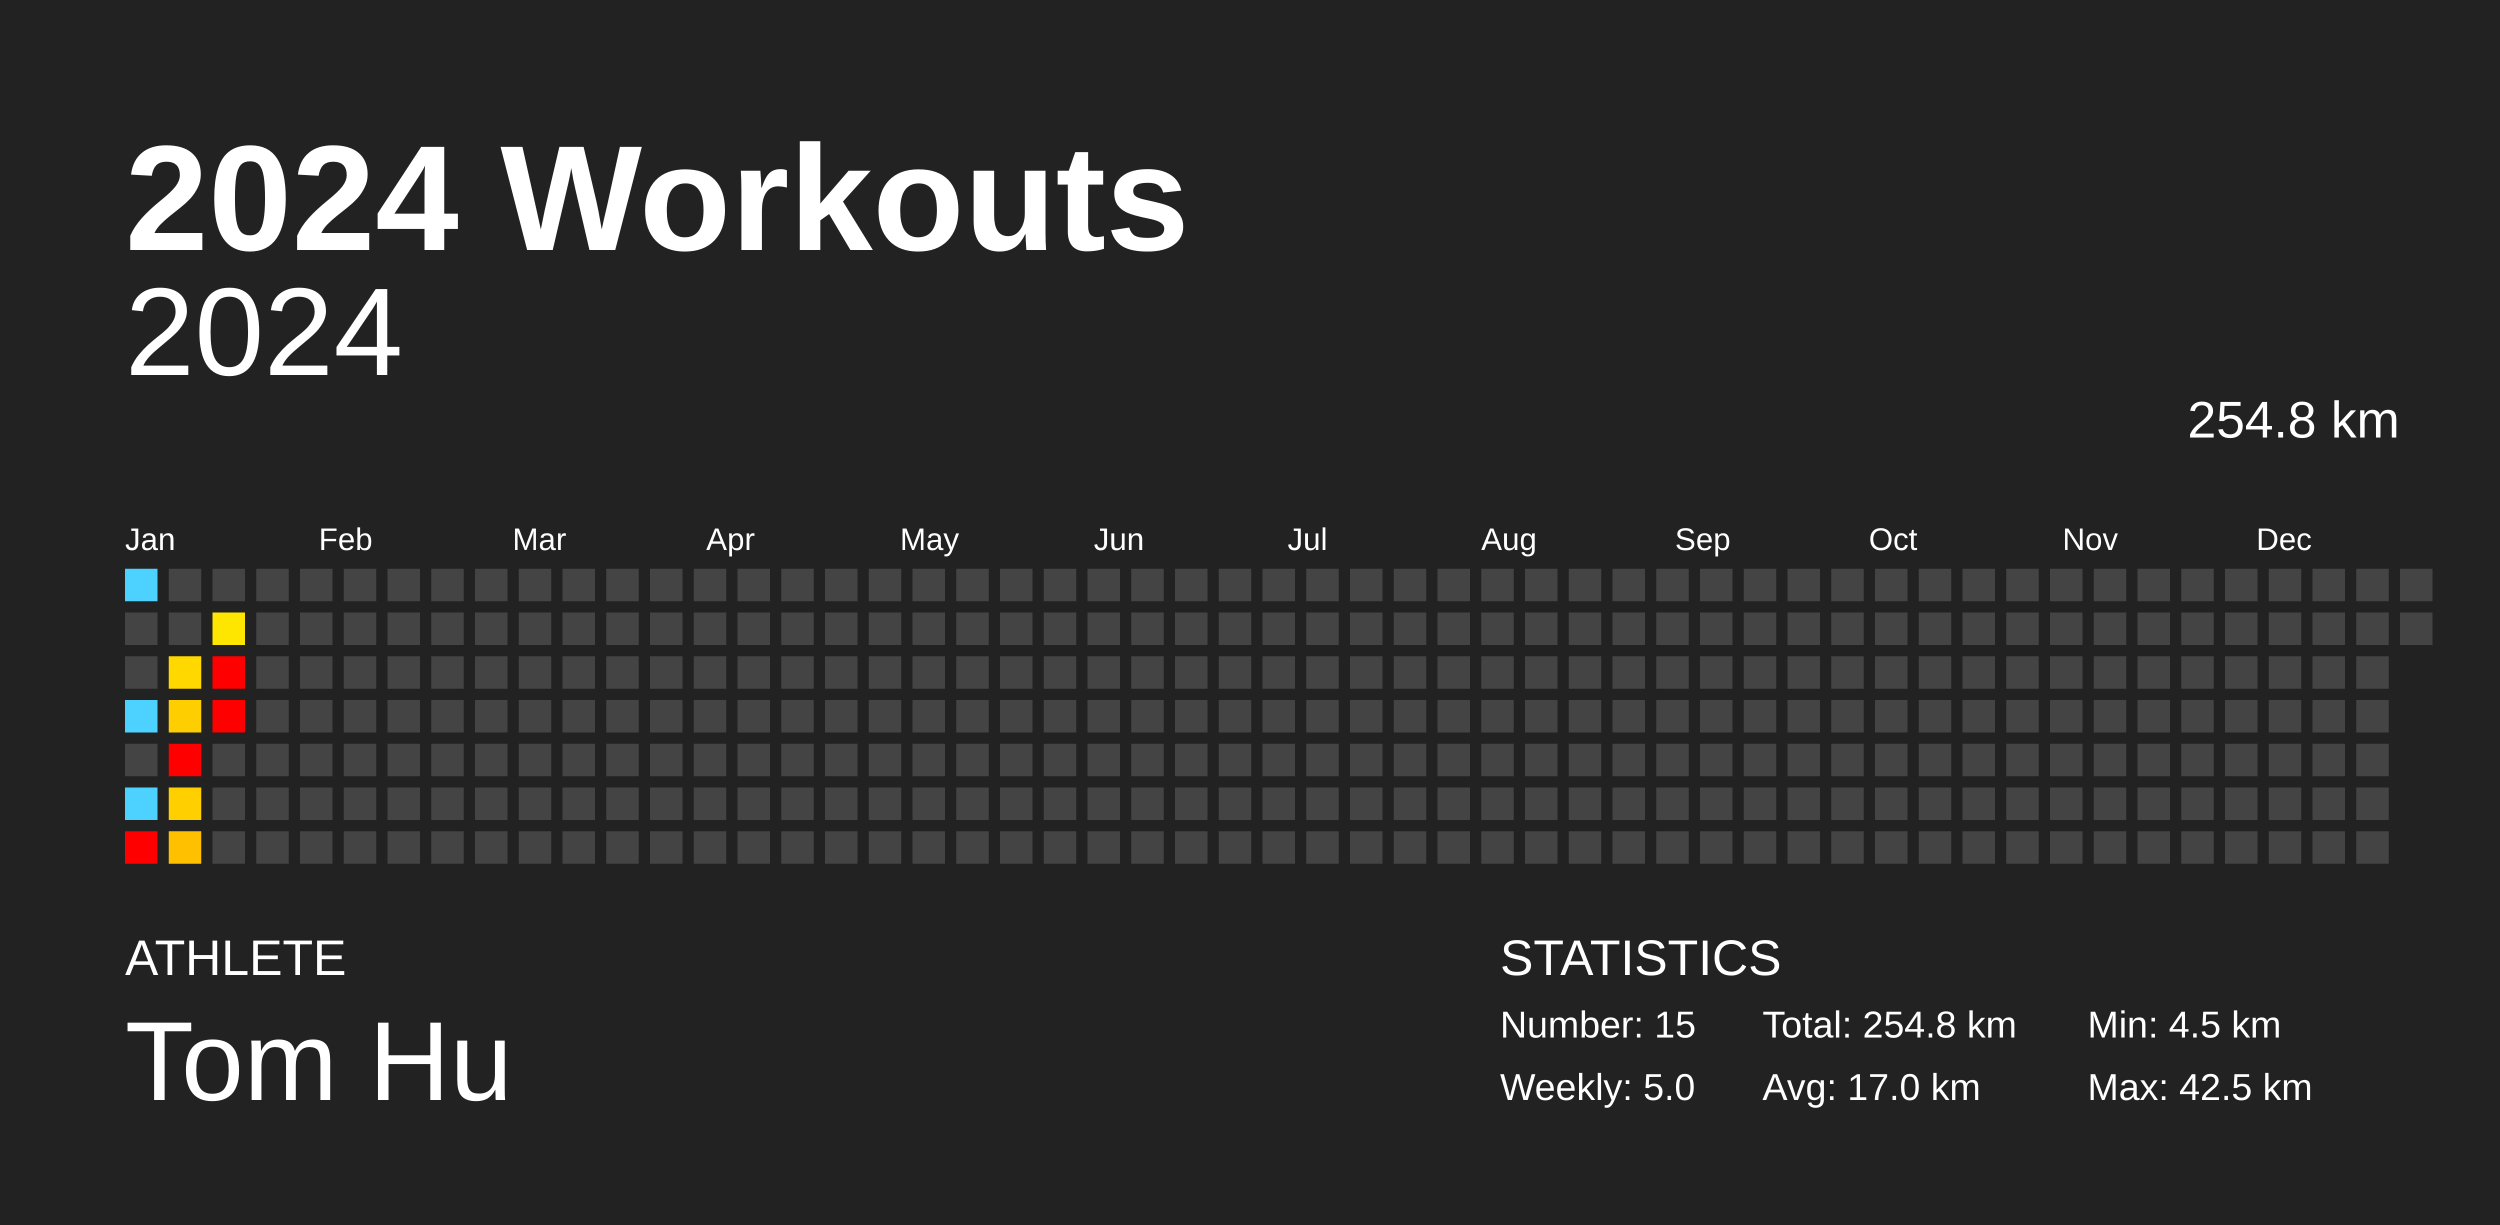
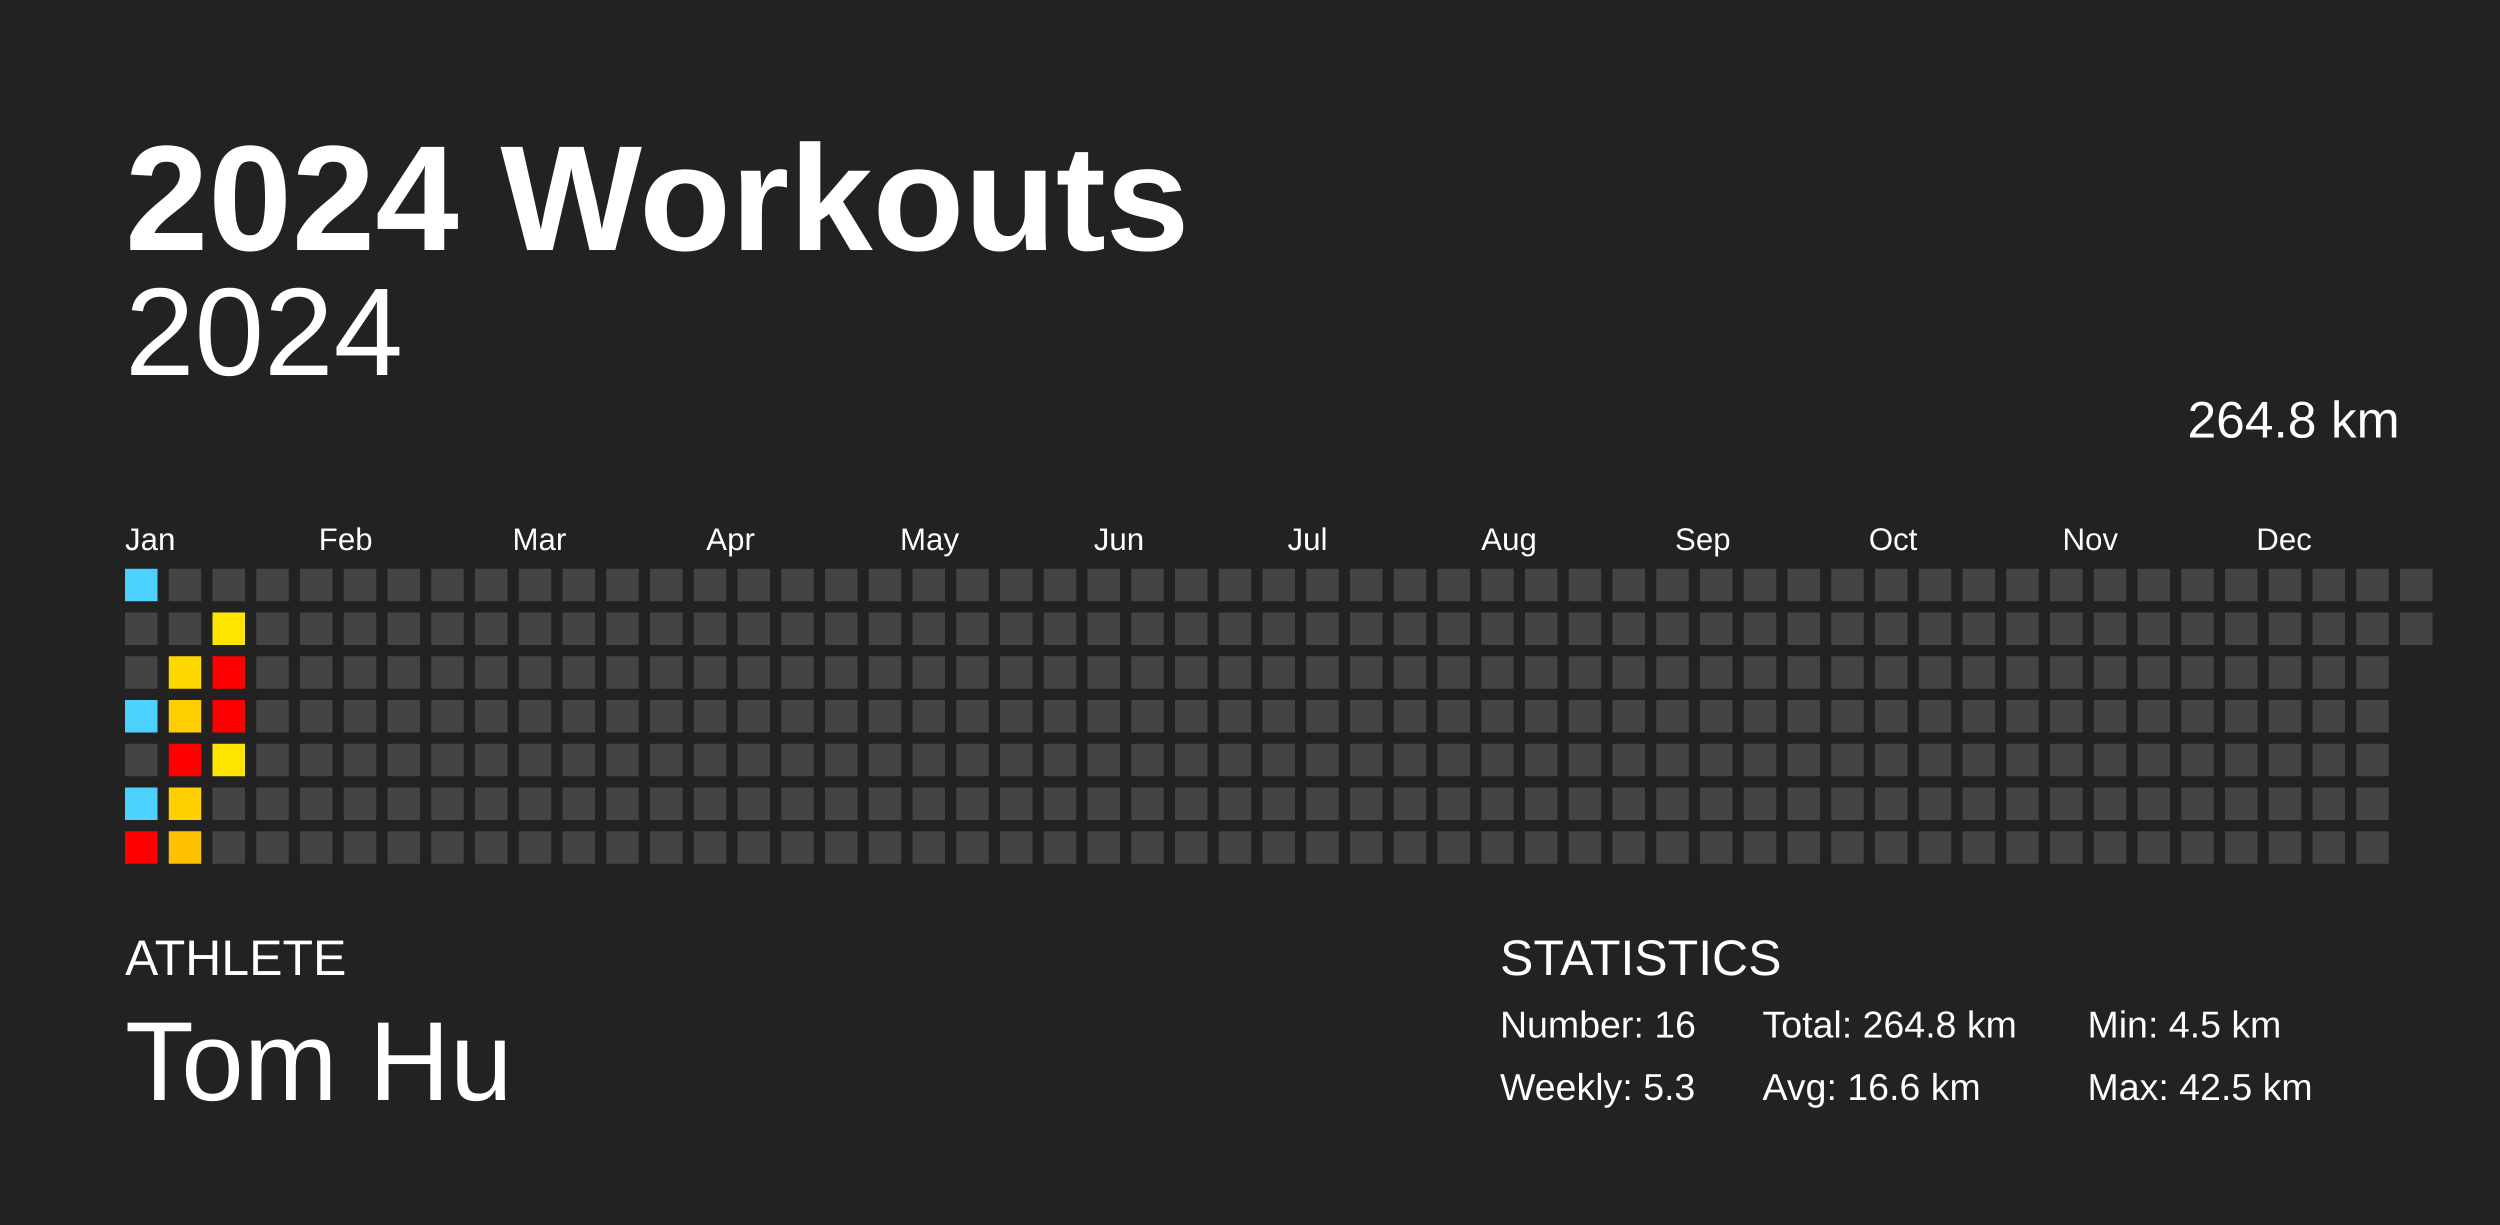
<svg xmlns="http://www.w3.org/2000/svg" baseProfile="full" height="98mm" version="1.1" viewBox="0,0,200,98" width="200mm">
  <defs />
  <rect fill="#222222" height="98" width="200" x="0" y="0" />
  <text fill="#FFFFFF" style="font-size:12px; font-family:Arial; font-weight:bold;" x="10" y="20">2024 Workouts</text>
  <text fill="#FFFFFF" style="font-size:4px; font-family:Arial" x="10" y="78">ATHLETE</text>
  <text fill="#FFFFFF" style="font-size:9px; font-family:Arial" x="10" y="88">Tom Hu</text>
  <text fill="#FFFFFF" style="font-size:4px; font-family:Arial" x="120" y="78">STATISTICS</text>
-   <text fill="#FFFFFF" style="font-size:3px; font-family:Arial" x="120" y="83">Number: 15</text>
-   <text fill="#FFFFFF" style="font-size:3px; font-family:Arial" x="120" y="88">Weekly: 5.0</text>
-   <text fill="#FFFFFF" style="font-size:3px; font-family:Arial" x="141" y="83">Total: 254.8 km</text>
-   <text fill="#FFFFFF" style="font-size:3px; font-family:Arial" x="141" y="88">Avg: 17.0 km</text>
+   <text fill="#FFFFFF" style="font-size:3px; font-family:Arial" x="120" y="83">Number: 16</text>
+   <text fill="#FFFFFF" style="font-size:3px; font-family:Arial" x="120" y="88">Weekly: 5.3</text>
+   <text fill="#FFFFFF" style="font-size:3px; font-family:Arial" x="141" y="83">Total: 264.8 km</text>
+   <text fill="#FFFFFF" style="font-size:3px; font-family:Arial" x="141" y="88">Avg: 16.6 km</text>
  <text fill="#FFFFFF" style="font-size:3px; font-family:Arial" x="167" y="83">Min: 4.5 km</text>
  <text fill="#FFFFFF" style="font-size:3px; font-family:Arial" x="167" y="88">Max: 42.5 km</text>
  <text alignment-baseline="hanging" fill="#FFFFFF" style="font-size:10.0px; font-family:Arial;" x="10" y="30">2024</text>
-   <text alignment-baseline="hanging" fill="#FFFFFF" style="font-size:4.125px; font-family:Arial;" x="175" y="35">254.8 km</text>
+   <text alignment-baseline="hanging" fill="#FFFFFF" style="font-size:4.125px; font-family:Arial;" x="175" y="35">264.8 km</text>
  <text fill="#FFFFFF" style="font-size:2.5px; font-family:Arial" x="10.0" y="44">Jan</text>
  <text fill="#FFFFFF" style="font-size:2.5px; font-family:Arial" x="25.5" y="44">Feb</text>
  <text fill="#FFFFFF" style="font-size:2.5px; font-family:Arial" x="41.0" y="44">Mar</text>
  <text fill="#FFFFFF" style="font-size:2.5px; font-family:Arial" x="56.5" y="44">Apr</text>
  <text fill="#FFFFFF" style="font-size:2.5px; font-family:Arial" x="72.0" y="44">May</text>
  <text fill="#FFFFFF" style="font-size:2.5px; font-family:Arial" x="87.5" y="44">Jun</text>
  <text fill="#FFFFFF" style="font-size:2.5px; font-family:Arial" x="103.0" y="44">Jul</text>
  <text fill="#FFFFFF" style="font-size:2.5px; font-family:Arial" x="118.5" y="44">Aug</text>
  <text fill="#FFFFFF" style="font-size:2.5px; font-family:Arial" x="134.0" y="44">Sep</text>
  <text fill="#FFFFFF" style="font-size:2.5px; font-family:Arial" x="149.5" y="44">Oct</text>
  <text fill="#FFFFFF" style="font-size:2.5px; font-family:Arial" x="165.0" y="44">Nov</text>
  <text fill="#FFFFFF" style="font-size:2.5px; font-family:Arial" x="180.5" y="44">Dec</text>
  <rect fill="#4dd2ff" height="2.6" width="2.6" x="10.0" y="45.5" />
  <rect fill="#444444" height="2.6" width="2.6" x="10.0" y="49.0" />
  <rect fill="#444444" height="2.6" width="2.6" x="10.0" y="52.5" />
  <rect fill="#4dd2ff" height="2.6" width="2.6" x="10.0" y="56.0" />
  <rect fill="#444444" height="2.6" width="2.6" x="10.0" y="59.5" />
  <rect fill="#4dd2ff" height="2.6" width="2.6" x="10.0" y="63.0" />
  <rect fill="red" height="2.6" width="2.6" x="10.0" y="66.5" />
  <rect fill="#444444" height="2.6" width="2.6" x="13.5" y="45.5" />
  <rect fill="#444444" height="2.6" width="2.6" x="13.5" y="49.0" />
  <rect fill="#ffd800" height="2.6" width="2.6" x="13.5" y="52.5" />
  <rect fill="#ffce00" height="2.6" width="2.6" x="13.5" y="56.0" />
  <rect fill="red" height="2.6" width="2.6" x="13.5" y="59.5" />
  <rect fill="#ffcf00" height="2.6" width="2.6" x="13.5" y="63.0" />
  <rect fill="#ffc000" height="2.6" width="2.6" x="13.5" y="66.5" />
  <rect fill="#444444" height="2.6" width="2.6" x="17.0" y="45.5" />
  <rect fill="#ffe600" height="2.6" width="2.6" x="17.0" y="49.0" />
  <rect fill="red" height="2.6" width="2.6" x="17.0" y="52.5" />
  <rect fill="red" height="2.6" width="2.6" x="17.0" y="56.0" />
-   <rect fill="#444444" height="2.6" width="2.6" x="17.0" y="59.5" />
+   <rect fill="#ffe600" height="2.6" width="2.6" x="17.0" y="59.5" />
  <rect fill="#444444" height="2.6" width="2.6" x="17.0" y="63.0" />
  <rect fill="#444444" height="2.6" width="2.6" x="17.0" y="66.5" />
  <rect fill="#444444" height="2.6" width="2.6" x="20.5" y="45.5" />
  <rect fill="#444444" height="2.6" width="2.6" x="20.5" y="49.0" />
  <rect fill="#444444" height="2.6" width="2.6" x="20.5" y="52.5" />
  <rect fill="#444444" height="2.6" width="2.6" x="20.5" y="56.0" />
  <rect fill="#444444" height="2.6" width="2.6" x="20.5" y="59.5" />
  <rect fill="#444444" height="2.6" width="2.6" x="20.5" y="63.0" />
  <rect fill="#444444" height="2.6" width="2.6" x="20.5" y="66.5" />
  <rect fill="#444444" height="2.6" width="2.6" x="24.0" y="45.5" />
  <rect fill="#444444" height="2.6" width="2.6" x="24.0" y="49.0" />
  <rect fill="#444444" height="2.6" width="2.6" x="24.0" y="52.5" />
  <rect fill="#444444" height="2.6" width="2.6" x="24.0" y="56.0" />
  <rect fill="#444444" height="2.6" width="2.6" x="24.0" y="59.5" />
  <rect fill="#444444" height="2.6" width="2.6" x="24.0" y="63.0" />
  <rect fill="#444444" height="2.6" width="2.6" x="24.0" y="66.5" />
  <rect fill="#444444" height="2.6" width="2.6" x="27.5" y="45.5" />
  <rect fill="#444444" height="2.6" width="2.6" x="27.5" y="49.0" />
  <rect fill="#444444" height="2.6" width="2.6" x="27.5" y="52.5" />
  <rect fill="#444444" height="2.6" width="2.6" x="27.5" y="56.0" />
  <rect fill="#444444" height="2.6" width="2.6" x="27.5" y="59.5" />
  <rect fill="#444444" height="2.6" width="2.6" x="27.5" y="63.0" />
  <rect fill="#444444" height="2.6" width="2.6" x="27.5" y="66.5" />
  <rect fill="#444444" height="2.6" width="2.6" x="31.0" y="45.5" />
  <rect fill="#444444" height="2.6" width="2.6" x="31.0" y="49.0" />
  <rect fill="#444444" height="2.6" width="2.6" x="31.0" y="52.5" />
  <rect fill="#444444" height="2.6" width="2.6" x="31.0" y="56.0" />
  <rect fill="#444444" height="2.6" width="2.6" x="31.0" y="59.5" />
  <rect fill="#444444" height="2.6" width="2.6" x="31.0" y="63.0" />
  <rect fill="#444444" height="2.6" width="2.6" x="31.0" y="66.5" />
  <rect fill="#444444" height="2.6" width="2.6" x="34.5" y="45.5" />
  <rect fill="#444444" height="2.6" width="2.6" x="34.5" y="49.0" />
  <rect fill="#444444" height="2.6" width="2.6" x="34.5" y="52.5" />
  <rect fill="#444444" height="2.6" width="2.6" x="34.5" y="56.0" />
  <rect fill="#444444" height="2.6" width="2.6" x="34.5" y="59.5" />
  <rect fill="#444444" height="2.6" width="2.6" x="34.5" y="63.0" />
  <rect fill="#444444" height="2.6" width="2.6" x="34.5" y="66.5" />
  <rect fill="#444444" height="2.6" width="2.6" x="38.0" y="45.5" />
  <rect fill="#444444" height="2.6" width="2.6" x="38.0" y="49.0" />
  <rect fill="#444444" height="2.6" width="2.6" x="38.0" y="52.5" />
  <rect fill="#444444" height="2.6" width="2.6" x="38.0" y="56.0" />
  <rect fill="#444444" height="2.6" width="2.6" x="38.0" y="59.5" />
  <rect fill="#444444" height="2.6" width="2.6" x="38.0" y="63.0" />
  <rect fill="#444444" height="2.6" width="2.6" x="38.0" y="66.5" />
  <rect fill="#444444" height="2.6" width="2.6" x="41.5" y="45.5" />
  <rect fill="#444444" height="2.6" width="2.6" x="41.5" y="49.0" />
  <rect fill="#444444" height="2.6" width="2.6" x="41.5" y="52.5" />
  <rect fill="#444444" height="2.6" width="2.6" x="41.5" y="56.0" />
  <rect fill="#444444" height="2.6" width="2.6" x="41.5" y="59.5" />
  <rect fill="#444444" height="2.6" width="2.6" x="41.5" y="63.0" />
  <rect fill="#444444" height="2.6" width="2.6" x="41.5" y="66.5" />
  <rect fill="#444444" height="2.6" width="2.6" x="45.0" y="45.5" />
  <rect fill="#444444" height="2.6" width="2.6" x="45.0" y="49.0" />
  <rect fill="#444444" height="2.6" width="2.6" x="45.0" y="52.5" />
  <rect fill="#444444" height="2.6" width="2.6" x="45.0" y="56.0" />
  <rect fill="#444444" height="2.6" width="2.6" x="45.0" y="59.5" />
  <rect fill="#444444" height="2.6" width="2.6" x="45.0" y="63.0" />
  <rect fill="#444444" height="2.6" width="2.6" x="45.0" y="66.5" />
  <rect fill="#444444" height="2.6" width="2.6" x="48.5" y="45.5" />
  <rect fill="#444444" height="2.6" width="2.6" x="48.5" y="49.0" />
  <rect fill="#444444" height="2.6" width="2.6" x="48.5" y="52.5" />
  <rect fill="#444444" height="2.6" width="2.6" x="48.5" y="56.0" />
  <rect fill="#444444" height="2.6" width="2.6" x="48.5" y="59.5" />
  <rect fill="#444444" height="2.6" width="2.6" x="48.5" y="63.0" />
  <rect fill="#444444" height="2.6" width="2.6" x="48.5" y="66.5" />
  <rect fill="#444444" height="2.6" width="2.6" x="52.0" y="45.5" />
  <rect fill="#444444" height="2.6" width="2.6" x="52.0" y="49.0" />
  <rect fill="#444444" height="2.6" width="2.6" x="52.0" y="52.5" />
  <rect fill="#444444" height="2.6" width="2.6" x="52.0" y="56.0" />
  <rect fill="#444444" height="2.6" width="2.6" x="52.0" y="59.5" />
  <rect fill="#444444" height="2.6" width="2.6" x="52.0" y="63.0" />
  <rect fill="#444444" height="2.6" width="2.6" x="52.0" y="66.5" />
  <rect fill="#444444" height="2.6" width="2.6" x="55.5" y="45.5" />
  <rect fill="#444444" height="2.6" width="2.6" x="55.5" y="49.0" />
  <rect fill="#444444" height="2.6" width="2.6" x="55.5" y="52.5" />
  <rect fill="#444444" height="2.6" width="2.6" x="55.5" y="56.0" />
  <rect fill="#444444" height="2.6" width="2.6" x="55.5" y="59.5" />
  <rect fill="#444444" height="2.6" width="2.6" x="55.5" y="63.0" />
  <rect fill="#444444" height="2.6" width="2.6" x="55.5" y="66.5" />
  <rect fill="#444444" height="2.6" width="2.6" x="59.0" y="45.5" />
  <rect fill="#444444" height="2.6" width="2.6" x="59.0" y="49.0" />
  <rect fill="#444444" height="2.6" width="2.6" x="59.0" y="52.5" />
  <rect fill="#444444" height="2.6" width="2.6" x="59.0" y="56.0" />
  <rect fill="#444444" height="2.6" width="2.6" x="59.0" y="59.5" />
  <rect fill="#444444" height="2.6" width="2.6" x="59.0" y="63.0" />
  <rect fill="#444444" height="2.6" width="2.6" x="59.0" y="66.5" />
  <rect fill="#444444" height="2.6" width="2.6" x="62.5" y="45.5" />
  <rect fill="#444444" height="2.6" width="2.6" x="62.5" y="49.0" />
  <rect fill="#444444" height="2.6" width="2.6" x="62.5" y="52.5" />
  <rect fill="#444444" height="2.6" width="2.6" x="62.5" y="56.0" />
  <rect fill="#444444" height="2.6" width="2.6" x="62.5" y="59.5" />
  <rect fill="#444444" height="2.6" width="2.6" x="62.5" y="63.0" />
  <rect fill="#444444" height="2.6" width="2.6" x="62.5" y="66.5" />
  <rect fill="#444444" height="2.6" width="2.6" x="66.0" y="45.5" />
  <rect fill="#444444" height="2.6" width="2.6" x="66.0" y="49.0" />
  <rect fill="#444444" height="2.6" width="2.6" x="66.0" y="52.5" />
  <rect fill="#444444" height="2.6" width="2.6" x="66.0" y="56.0" />
  <rect fill="#444444" height="2.6" width="2.6" x="66.0" y="59.5" />
  <rect fill="#444444" height="2.6" width="2.6" x="66.0" y="63.0" />
  <rect fill="#444444" height="2.6" width="2.6" x="66.0" y="66.5" />
  <rect fill="#444444" height="2.6" width="2.6" x="69.5" y="45.5" />
  <rect fill="#444444" height="2.6" width="2.6" x="69.5" y="49.0" />
  <rect fill="#444444" height="2.6" width="2.6" x="69.5" y="52.5" />
  <rect fill="#444444" height="2.6" width="2.6" x="69.5" y="56.0" />
  <rect fill="#444444" height="2.6" width="2.6" x="69.5" y="59.5" />
  <rect fill="#444444" height="2.6" width="2.6" x="69.5" y="63.0" />
  <rect fill="#444444" height="2.6" width="2.6" x="69.5" y="66.5" />
  <rect fill="#444444" height="2.6" width="2.6" x="73.0" y="45.5" />
  <rect fill="#444444" height="2.6" width="2.6" x="73.0" y="49.0" />
  <rect fill="#444444" height="2.6" width="2.6" x="73.0" y="52.5" />
  <rect fill="#444444" height="2.6" width="2.6" x="73.0" y="56.0" />
  <rect fill="#444444" height="2.6" width="2.6" x="73.0" y="59.5" />
  <rect fill="#444444" height="2.6" width="2.6" x="73.0" y="63.0" />
  <rect fill="#444444" height="2.6" width="2.6" x="73.0" y="66.5" />
  <rect fill="#444444" height="2.6" width="2.6" x="76.5" y="45.5" />
  <rect fill="#444444" height="2.6" width="2.6" x="76.5" y="49.0" />
  <rect fill="#444444" height="2.6" width="2.6" x="76.5" y="52.5" />
  <rect fill="#444444" height="2.6" width="2.6" x="76.5" y="56.0" />
  <rect fill="#444444" height="2.6" width="2.6" x="76.5" y="59.5" />
  <rect fill="#444444" height="2.6" width="2.6" x="76.5" y="63.0" />
  <rect fill="#444444" height="2.6" width="2.6" x="76.5" y="66.5" />
  <rect fill="#444444" height="2.6" width="2.6" x="80.0" y="45.5" />
  <rect fill="#444444" height="2.6" width="2.6" x="80.0" y="49.0" />
  <rect fill="#444444" height="2.6" width="2.6" x="80.0" y="52.5" />
  <rect fill="#444444" height="2.6" width="2.6" x="80.0" y="56.0" />
  <rect fill="#444444" height="2.6" width="2.6" x="80.0" y="59.5" />
  <rect fill="#444444" height="2.6" width="2.6" x="80.0" y="63.0" />
  <rect fill="#444444" height="2.6" width="2.6" x="80.0" y="66.5" />
  <rect fill="#444444" height="2.6" width="2.6" x="83.5" y="45.5" />
  <rect fill="#444444" height="2.6" width="2.6" x="83.5" y="49.0" />
  <rect fill="#444444" height="2.6" width="2.6" x="83.5" y="52.5" />
  <rect fill="#444444" height="2.6" width="2.6" x="83.5" y="56.0" />
  <rect fill="#444444" height="2.6" width="2.6" x="83.5" y="59.5" />
  <rect fill="#444444" height="2.6" width="2.6" x="83.5" y="63.0" />
  <rect fill="#444444" height="2.6" width="2.6" x="83.5" y="66.5" />
  <rect fill="#444444" height="2.6" width="2.6" x="87.0" y="45.5" />
  <rect fill="#444444" height="2.6" width="2.6" x="87.0" y="49.0" />
  <rect fill="#444444" height="2.6" width="2.6" x="87.0" y="52.5" />
  <rect fill="#444444" height="2.6" width="2.6" x="87.0" y="56.0" />
  <rect fill="#444444" height="2.6" width="2.6" x="87.0" y="59.5" />
  <rect fill="#444444" height="2.6" width="2.6" x="87.0" y="63.0" />
  <rect fill="#444444" height="2.6" width="2.6" x="87.0" y="66.5" />
  <rect fill="#444444" height="2.6" width="2.6" x="90.5" y="45.5" />
  <rect fill="#444444" height="2.6" width="2.6" x="90.5" y="49.0" />
  <rect fill="#444444" height="2.6" width="2.6" x="90.5" y="52.5" />
  <rect fill="#444444" height="2.6" width="2.6" x="90.5" y="56.0" />
  <rect fill="#444444" height="2.6" width="2.6" x="90.5" y="59.5" />
  <rect fill="#444444" height="2.6" width="2.6" x="90.5" y="63.0" />
  <rect fill="#444444" height="2.6" width="2.6" x="90.5" y="66.5" />
  <rect fill="#444444" height="2.6" width="2.6" x="94.0" y="45.5" />
  <rect fill="#444444" height="2.6" width="2.6" x="94.0" y="49.0" />
  <rect fill="#444444" height="2.6" width="2.6" x="94.0" y="52.5" />
  <rect fill="#444444" height="2.6" width="2.6" x="94.0" y="56.0" />
  <rect fill="#444444" height="2.6" width="2.6" x="94.0" y="59.5" />
  <rect fill="#444444" height="2.6" width="2.6" x="94.0" y="63.0" />
  <rect fill="#444444" height="2.6" width="2.6" x="94.0" y="66.5" />
  <rect fill="#444444" height="2.6" width="2.6" x="97.5" y="45.5" />
  <rect fill="#444444" height="2.6" width="2.6" x="97.5" y="49.0" />
  <rect fill="#444444" height="2.6" width="2.6" x="97.5" y="52.5" />
  <rect fill="#444444" height="2.6" width="2.6" x="97.5" y="56.0" />
  <rect fill="#444444" height="2.6" width="2.6" x="97.5" y="59.5" />
  <rect fill="#444444" height="2.6" width="2.6" x="97.5" y="63.0" />
  <rect fill="#444444" height="2.6" width="2.6" x="97.5" y="66.5" />
  <rect fill="#444444" height="2.6" width="2.6" x="101.0" y="45.5" />
  <rect fill="#444444" height="2.6" width="2.6" x="101.0" y="49.0" />
  <rect fill="#444444" height="2.6" width="2.6" x="101.0" y="52.5" />
  <rect fill="#444444" height="2.6" width="2.6" x="101.0" y="56.0" />
  <rect fill="#444444" height="2.6" width="2.6" x="101.0" y="59.5" />
  <rect fill="#444444" height="2.6" width="2.6" x="101.0" y="63.0" />
  <rect fill="#444444" height="2.6" width="2.6" x="101.0" y="66.5" />
  <rect fill="#444444" height="2.6" width="2.6" x="104.5" y="45.5" />
  <rect fill="#444444" height="2.6" width="2.6" x="104.5" y="49.0" />
  <rect fill="#444444" height="2.6" width="2.6" x="104.5" y="52.5" />
  <rect fill="#444444" height="2.6" width="2.6" x="104.5" y="56.0" />
  <rect fill="#444444" height="2.6" width="2.6" x="104.5" y="59.5" />
  <rect fill="#444444" height="2.6" width="2.6" x="104.5" y="63.0" />
  <rect fill="#444444" height="2.6" width="2.6" x="104.5" y="66.5" />
  <rect fill="#444444" height="2.6" width="2.6" x="108.0" y="45.5" />
  <rect fill="#444444" height="2.6" width="2.6" x="108.0" y="49.0" />
  <rect fill="#444444" height="2.6" width="2.6" x="108.0" y="52.5" />
  <rect fill="#444444" height="2.6" width="2.6" x="108.0" y="56.0" />
  <rect fill="#444444" height="2.6" width="2.6" x="108.0" y="59.5" />
  <rect fill="#444444" height="2.6" width="2.6" x="108.0" y="63.0" />
  <rect fill="#444444" height="2.6" width="2.6" x="108.0" y="66.5" />
  <rect fill="#444444" height="2.6" width="2.6" x="111.5" y="45.5" />
  <rect fill="#444444" height="2.6" width="2.6" x="111.5" y="49.0" />
  <rect fill="#444444" height="2.6" width="2.6" x="111.5" y="52.5" />
  <rect fill="#444444" height="2.6" width="2.6" x="111.5" y="56.0" />
  <rect fill="#444444" height="2.6" width="2.6" x="111.5" y="59.5" />
  <rect fill="#444444" height="2.6" width="2.6" x="111.5" y="63.0" />
  <rect fill="#444444" height="2.6" width="2.6" x="111.5" y="66.5" />
  <rect fill="#444444" height="2.6" width="2.6" x="115.0" y="45.5" />
  <rect fill="#444444" height="2.6" width="2.6" x="115.0" y="49.0" />
  <rect fill="#444444" height="2.6" width="2.6" x="115.0" y="52.5" />
  <rect fill="#444444" height="2.6" width="2.6" x="115.0" y="56.0" />
  <rect fill="#444444" height="2.6" width="2.6" x="115.0" y="59.5" />
  <rect fill="#444444" height="2.6" width="2.6" x="115.0" y="63.0" />
  <rect fill="#444444" height="2.6" width="2.6" x="115.0" y="66.5" />
  <rect fill="#444444" height="2.6" width="2.6" x="118.5" y="45.5" />
  <rect fill="#444444" height="2.6" width="2.6" x="118.5" y="49.0" />
  <rect fill="#444444" height="2.6" width="2.6" x="118.5" y="52.5" />
  <rect fill="#444444" height="2.6" width="2.6" x="118.5" y="56.0" />
  <rect fill="#444444" height="2.6" width="2.6" x="118.5" y="59.5" />
  <rect fill="#444444" height="2.6" width="2.6" x="118.5" y="63.0" />
  <rect fill="#444444" height="2.6" width="2.6" x="118.5" y="66.5" />
  <rect fill="#444444" height="2.6" width="2.6" x="122.0" y="45.5" />
  <rect fill="#444444" height="2.6" width="2.6" x="122.0" y="49.0" />
  <rect fill="#444444" height="2.6" width="2.6" x="122.0" y="52.5" />
  <rect fill="#444444" height="2.6" width="2.6" x="122.0" y="56.0" />
  <rect fill="#444444" height="2.6" width="2.6" x="122.0" y="59.5" />
  <rect fill="#444444" height="2.6" width="2.6" x="122.0" y="63.0" />
  <rect fill="#444444" height="2.6" width="2.6" x="122.0" y="66.5" />
  <rect fill="#444444" height="2.6" width="2.6" x="125.5" y="45.5" />
  <rect fill="#444444" height="2.6" width="2.6" x="125.5" y="49.0" />
  <rect fill="#444444" height="2.6" width="2.6" x="125.5" y="52.5" />
  <rect fill="#444444" height="2.6" width="2.6" x="125.5" y="56.0" />
  <rect fill="#444444" height="2.6" width="2.6" x="125.5" y="59.5" />
  <rect fill="#444444" height="2.6" width="2.6" x="125.5" y="63.0" />
  <rect fill="#444444" height="2.6" width="2.6" x="125.5" y="66.5" />
  <rect fill="#444444" height="2.6" width="2.6" x="129.0" y="45.5" />
  <rect fill="#444444" height="2.6" width="2.6" x="129.0" y="49.0" />
  <rect fill="#444444" height="2.6" width="2.6" x="129.0" y="52.5" />
  <rect fill="#444444" height="2.6" width="2.6" x="129.0" y="56.0" />
  <rect fill="#444444" height="2.6" width="2.6" x="129.0" y="59.5" />
  <rect fill="#444444" height="2.6" width="2.6" x="129.0" y="63.0" />
  <rect fill="#444444" height="2.6" width="2.6" x="129.0" y="66.5" />
  <rect fill="#444444" height="2.6" width="2.6" x="132.5" y="45.5" />
  <rect fill="#444444" height="2.6" width="2.6" x="132.5" y="49.0" />
  <rect fill="#444444" height="2.6" width="2.6" x="132.5" y="52.5" />
  <rect fill="#444444" height="2.6" width="2.6" x="132.5" y="56.0" />
  <rect fill="#444444" height="2.6" width="2.6" x="132.5" y="59.5" />
  <rect fill="#444444" height="2.6" width="2.6" x="132.5" y="63.0" />
  <rect fill="#444444" height="2.6" width="2.6" x="132.5" y="66.5" />
  <rect fill="#444444" height="2.6" width="2.6" x="136.0" y="45.5" />
  <rect fill="#444444" height="2.6" width="2.6" x="136.0" y="49.0" />
  <rect fill="#444444" height="2.6" width="2.6" x="136.0" y="52.5" />
  <rect fill="#444444" height="2.6" width="2.6" x="136.0" y="56.0" />
  <rect fill="#444444" height="2.6" width="2.6" x="136.0" y="59.5" />
  <rect fill="#444444" height="2.6" width="2.6" x="136.0" y="63.0" />
  <rect fill="#444444" height="2.6" width="2.6" x="136.0" y="66.5" />
  <rect fill="#444444" height="2.6" width="2.6" x="139.5" y="45.5" />
  <rect fill="#444444" height="2.6" width="2.6" x="139.5" y="49.0" />
  <rect fill="#444444" height="2.6" width="2.6" x="139.5" y="52.5" />
  <rect fill="#444444" height="2.6" width="2.6" x="139.5" y="56.0" />
  <rect fill="#444444" height="2.6" width="2.6" x="139.5" y="59.5" />
  <rect fill="#444444" height="2.6" width="2.6" x="139.5" y="63.0" />
  <rect fill="#444444" height="2.6" width="2.6" x="139.5" y="66.5" />
  <rect fill="#444444" height="2.6" width="2.6" x="143.0" y="45.5" />
  <rect fill="#444444" height="2.6" width="2.6" x="143.0" y="49.0" />
  <rect fill="#444444" height="2.6" width="2.6" x="143.0" y="52.5" />
  <rect fill="#444444" height="2.6" width="2.6" x="143.0" y="56.0" />
  <rect fill="#444444" height="2.6" width="2.6" x="143.0" y="59.5" />
  <rect fill="#444444" height="2.6" width="2.6" x="143.0" y="63.0" />
  <rect fill="#444444" height="2.6" width="2.6" x="143.0" y="66.5" />
  <rect fill="#444444" height="2.6" width="2.6" x="146.5" y="45.5" />
  <rect fill="#444444" height="2.6" width="2.6" x="146.5" y="49.0" />
  <rect fill="#444444" height="2.6" width="2.6" x="146.5" y="52.5" />
  <rect fill="#444444" height="2.6" width="2.6" x="146.5" y="56.0" />
  <rect fill="#444444" height="2.6" width="2.6" x="146.5" y="59.5" />
  <rect fill="#444444" height="2.6" width="2.6" x="146.5" y="63.0" />
  <rect fill="#444444" height="2.6" width="2.6" x="146.5" y="66.5" />
  <rect fill="#444444" height="2.6" width="2.6" x="150.0" y="45.5" />
  <rect fill="#444444" height="2.6" width="2.6" x="150.0" y="49.0" />
  <rect fill="#444444" height="2.6" width="2.6" x="150.0" y="52.5" />
  <rect fill="#444444" height="2.6" width="2.6" x="150.0" y="56.0" />
  <rect fill="#444444" height="2.6" width="2.6" x="150.0" y="59.5" />
  <rect fill="#444444" height="2.6" width="2.6" x="150.0" y="63.0" />
  <rect fill="#444444" height="2.6" width="2.6" x="150.0" y="66.5" />
  <rect fill="#444444" height="2.6" width="2.6" x="153.5" y="45.5" />
  <rect fill="#444444" height="2.6" width="2.6" x="153.5" y="49.0" />
  <rect fill="#444444" height="2.6" width="2.6" x="153.5" y="52.5" />
  <rect fill="#444444" height="2.6" width="2.6" x="153.5" y="56.0" />
  <rect fill="#444444" height="2.6" width="2.6" x="153.5" y="59.5" />
  <rect fill="#444444" height="2.6" width="2.6" x="153.5" y="63.0" />
  <rect fill="#444444" height="2.6" width="2.6" x="153.5" y="66.5" />
  <rect fill="#444444" height="2.6" width="2.6" x="157.0" y="45.5" />
  <rect fill="#444444" height="2.6" width="2.6" x="157.0" y="49.0" />
  <rect fill="#444444" height="2.6" width="2.6" x="157.0" y="52.5" />
  <rect fill="#444444" height="2.6" width="2.6" x="157.0" y="56.0" />
  <rect fill="#444444" height="2.6" width="2.6" x="157.0" y="59.5" />
  <rect fill="#444444" height="2.6" width="2.6" x="157.0" y="63.0" />
  <rect fill="#444444" height="2.6" width="2.6" x="157.0" y="66.5" />
  <rect fill="#444444" height="2.6" width="2.6" x="160.5" y="45.5" />
  <rect fill="#444444" height="2.6" width="2.6" x="160.5" y="49.0" />
  <rect fill="#444444" height="2.6" width="2.6" x="160.5" y="52.5" />
  <rect fill="#444444" height="2.6" width="2.6" x="160.5" y="56.0" />
  <rect fill="#444444" height="2.6" width="2.6" x="160.5" y="59.5" />
  <rect fill="#444444" height="2.6" width="2.6" x="160.5" y="63.0" />
  <rect fill="#444444" height="2.6" width="2.6" x="160.5" y="66.5" />
  <rect fill="#444444" height="2.6" width="2.6" x="164.0" y="45.5" />
  <rect fill="#444444" height="2.6" width="2.6" x="164.0" y="49.0" />
  <rect fill="#444444" height="2.6" width="2.6" x="164.0" y="52.5" />
  <rect fill="#444444" height="2.6" width="2.6" x="164.0" y="56.0" />
  <rect fill="#444444" height="2.6" width="2.6" x="164.0" y="59.5" />
  <rect fill="#444444" height="2.6" width="2.6" x="164.0" y="63.0" />
  <rect fill="#444444" height="2.6" width="2.6" x="164.0" y="66.5" />
  <rect fill="#444444" height="2.6" width="2.6" x="167.5" y="45.5" />
  <rect fill="#444444" height="2.6" width="2.6" x="167.5" y="49.0" />
  <rect fill="#444444" height="2.6" width="2.6" x="167.5" y="52.5" />
  <rect fill="#444444" height="2.6" width="2.6" x="167.5" y="56.0" />
  <rect fill="#444444" height="2.6" width="2.6" x="167.5" y="59.5" />
  <rect fill="#444444" height="2.6" width="2.6" x="167.5" y="63.0" />
  <rect fill="#444444" height="2.6" width="2.6" x="167.5" y="66.5" />
  <rect fill="#444444" height="2.6" width="2.6" x="171.0" y="45.5" />
  <rect fill="#444444" height="2.6" width="2.6" x="171.0" y="49.0" />
  <rect fill="#444444" height="2.6" width="2.6" x="171.0" y="52.5" />
  <rect fill="#444444" height="2.6" width="2.6" x="171.0" y="56.0" />
  <rect fill="#444444" height="2.6" width="2.6" x="171.0" y="59.5" />
  <rect fill="#444444" height="2.6" width="2.6" x="171.0" y="63.0" />
  <rect fill="#444444" height="2.6" width="2.6" x="171.0" y="66.5" />
  <rect fill="#444444" height="2.6" width="2.6" x="174.5" y="45.5" />
  <rect fill="#444444" height="2.6" width="2.6" x="174.5" y="49.0" />
  <rect fill="#444444" height="2.6" width="2.6" x="174.5" y="52.5" />
  <rect fill="#444444" height="2.6" width="2.6" x="174.5" y="56.0" />
  <rect fill="#444444" height="2.6" width="2.6" x="174.5" y="59.5" />
  <rect fill="#444444" height="2.6" width="2.6" x="174.5" y="63.0" />
  <rect fill="#444444" height="2.6" width="2.6" x="174.5" y="66.5" />
  <rect fill="#444444" height="2.6" width="2.6" x="178.0" y="45.5" />
  <rect fill="#444444" height="2.6" width="2.6" x="178.0" y="49.0" />
  <rect fill="#444444" height="2.6" width="2.6" x="178.0" y="52.5" />
  <rect fill="#444444" height="2.6" width="2.6" x="178.0" y="56.0" />
  <rect fill="#444444" height="2.6" width="2.6" x="178.0" y="59.5" />
  <rect fill="#444444" height="2.6" width="2.6" x="178.0" y="63.0" />
  <rect fill="#444444" height="2.6" width="2.6" x="178.0" y="66.5" />
  <rect fill="#444444" height="2.6" width="2.6" x="181.5" y="45.5" />
  <rect fill="#444444" height="2.6" width="2.6" x="181.5" y="49.0" />
  <rect fill="#444444" height="2.6" width="2.6" x="181.5" y="52.5" />
  <rect fill="#444444" height="2.6" width="2.6" x="181.5" y="56.0" />
  <rect fill="#444444" height="2.6" width="2.6" x="181.5" y="59.5" />
  <rect fill="#444444" height="2.6" width="2.6" x="181.5" y="63.0" />
  <rect fill="#444444" height="2.6" width="2.6" x="181.5" y="66.5" />
  <rect fill="#444444" height="2.6" width="2.6" x="185.0" y="45.5" />
  <rect fill="#444444" height="2.6" width="2.6" x="185.0" y="49.0" />
  <rect fill="#444444" height="2.6" width="2.6" x="185.0" y="52.5" />
  <rect fill="#444444" height="2.6" width="2.6" x="185.0" y="56.0" />
  <rect fill="#444444" height="2.6" width="2.6" x="185.0" y="59.5" />
  <rect fill="#444444" height="2.6" width="2.6" x="185.0" y="63.0" />
  <rect fill="#444444" height="2.6" width="2.6" x="185.0" y="66.5" />
  <rect fill="#444444" height="2.6" width="2.6" x="188.5" y="45.5" />
  <rect fill="#444444" height="2.6" width="2.6" x="188.5" y="49.0" />
  <rect fill="#444444" height="2.6" width="2.6" x="188.5" y="52.5" />
  <rect fill="#444444" height="2.6" width="2.6" x="188.5" y="56.0" />
  <rect fill="#444444" height="2.6" width="2.6" x="188.5" y="59.5" />
  <rect fill="#444444" height="2.6" width="2.6" x="188.5" y="63.0" />
  <rect fill="#444444" height="2.6" width="2.6" x="188.5" y="66.5" />
  <rect fill="#444444" height="2.6" width="2.6" x="192.0" y="45.5" />
  <rect fill="#444444" height="2.6" width="2.6" x="192.0" y="49.0" />
</svg>
